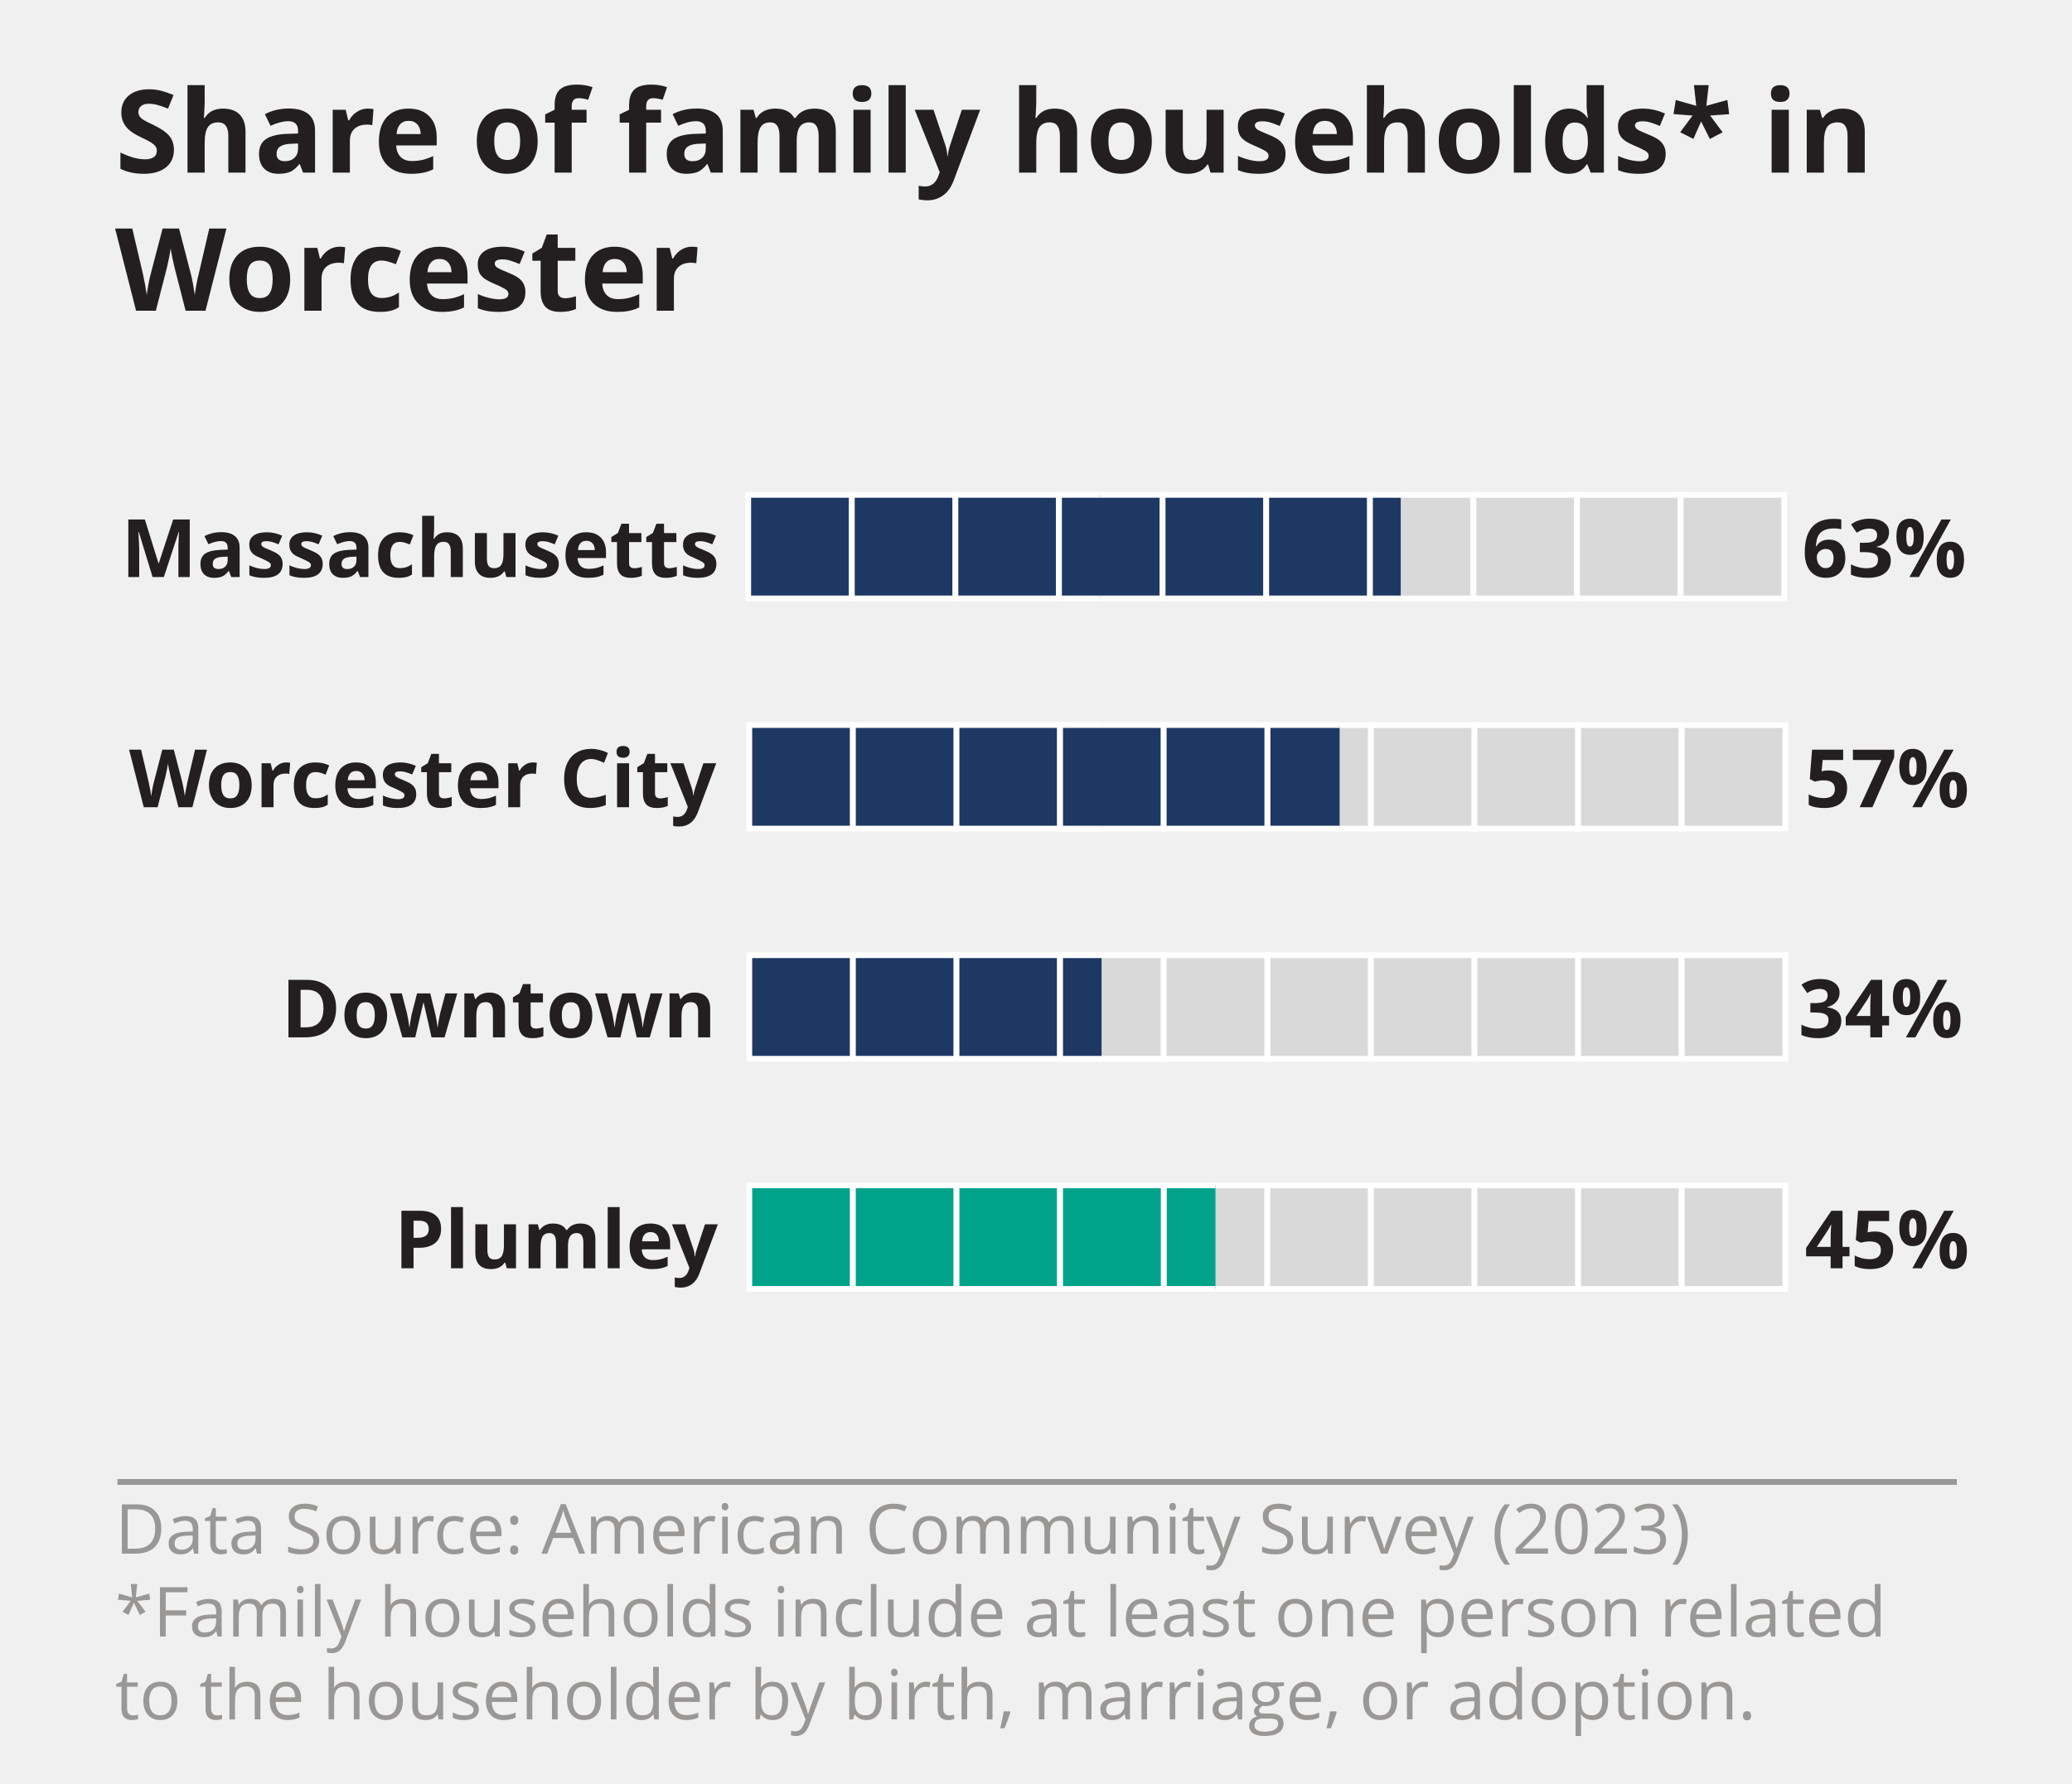
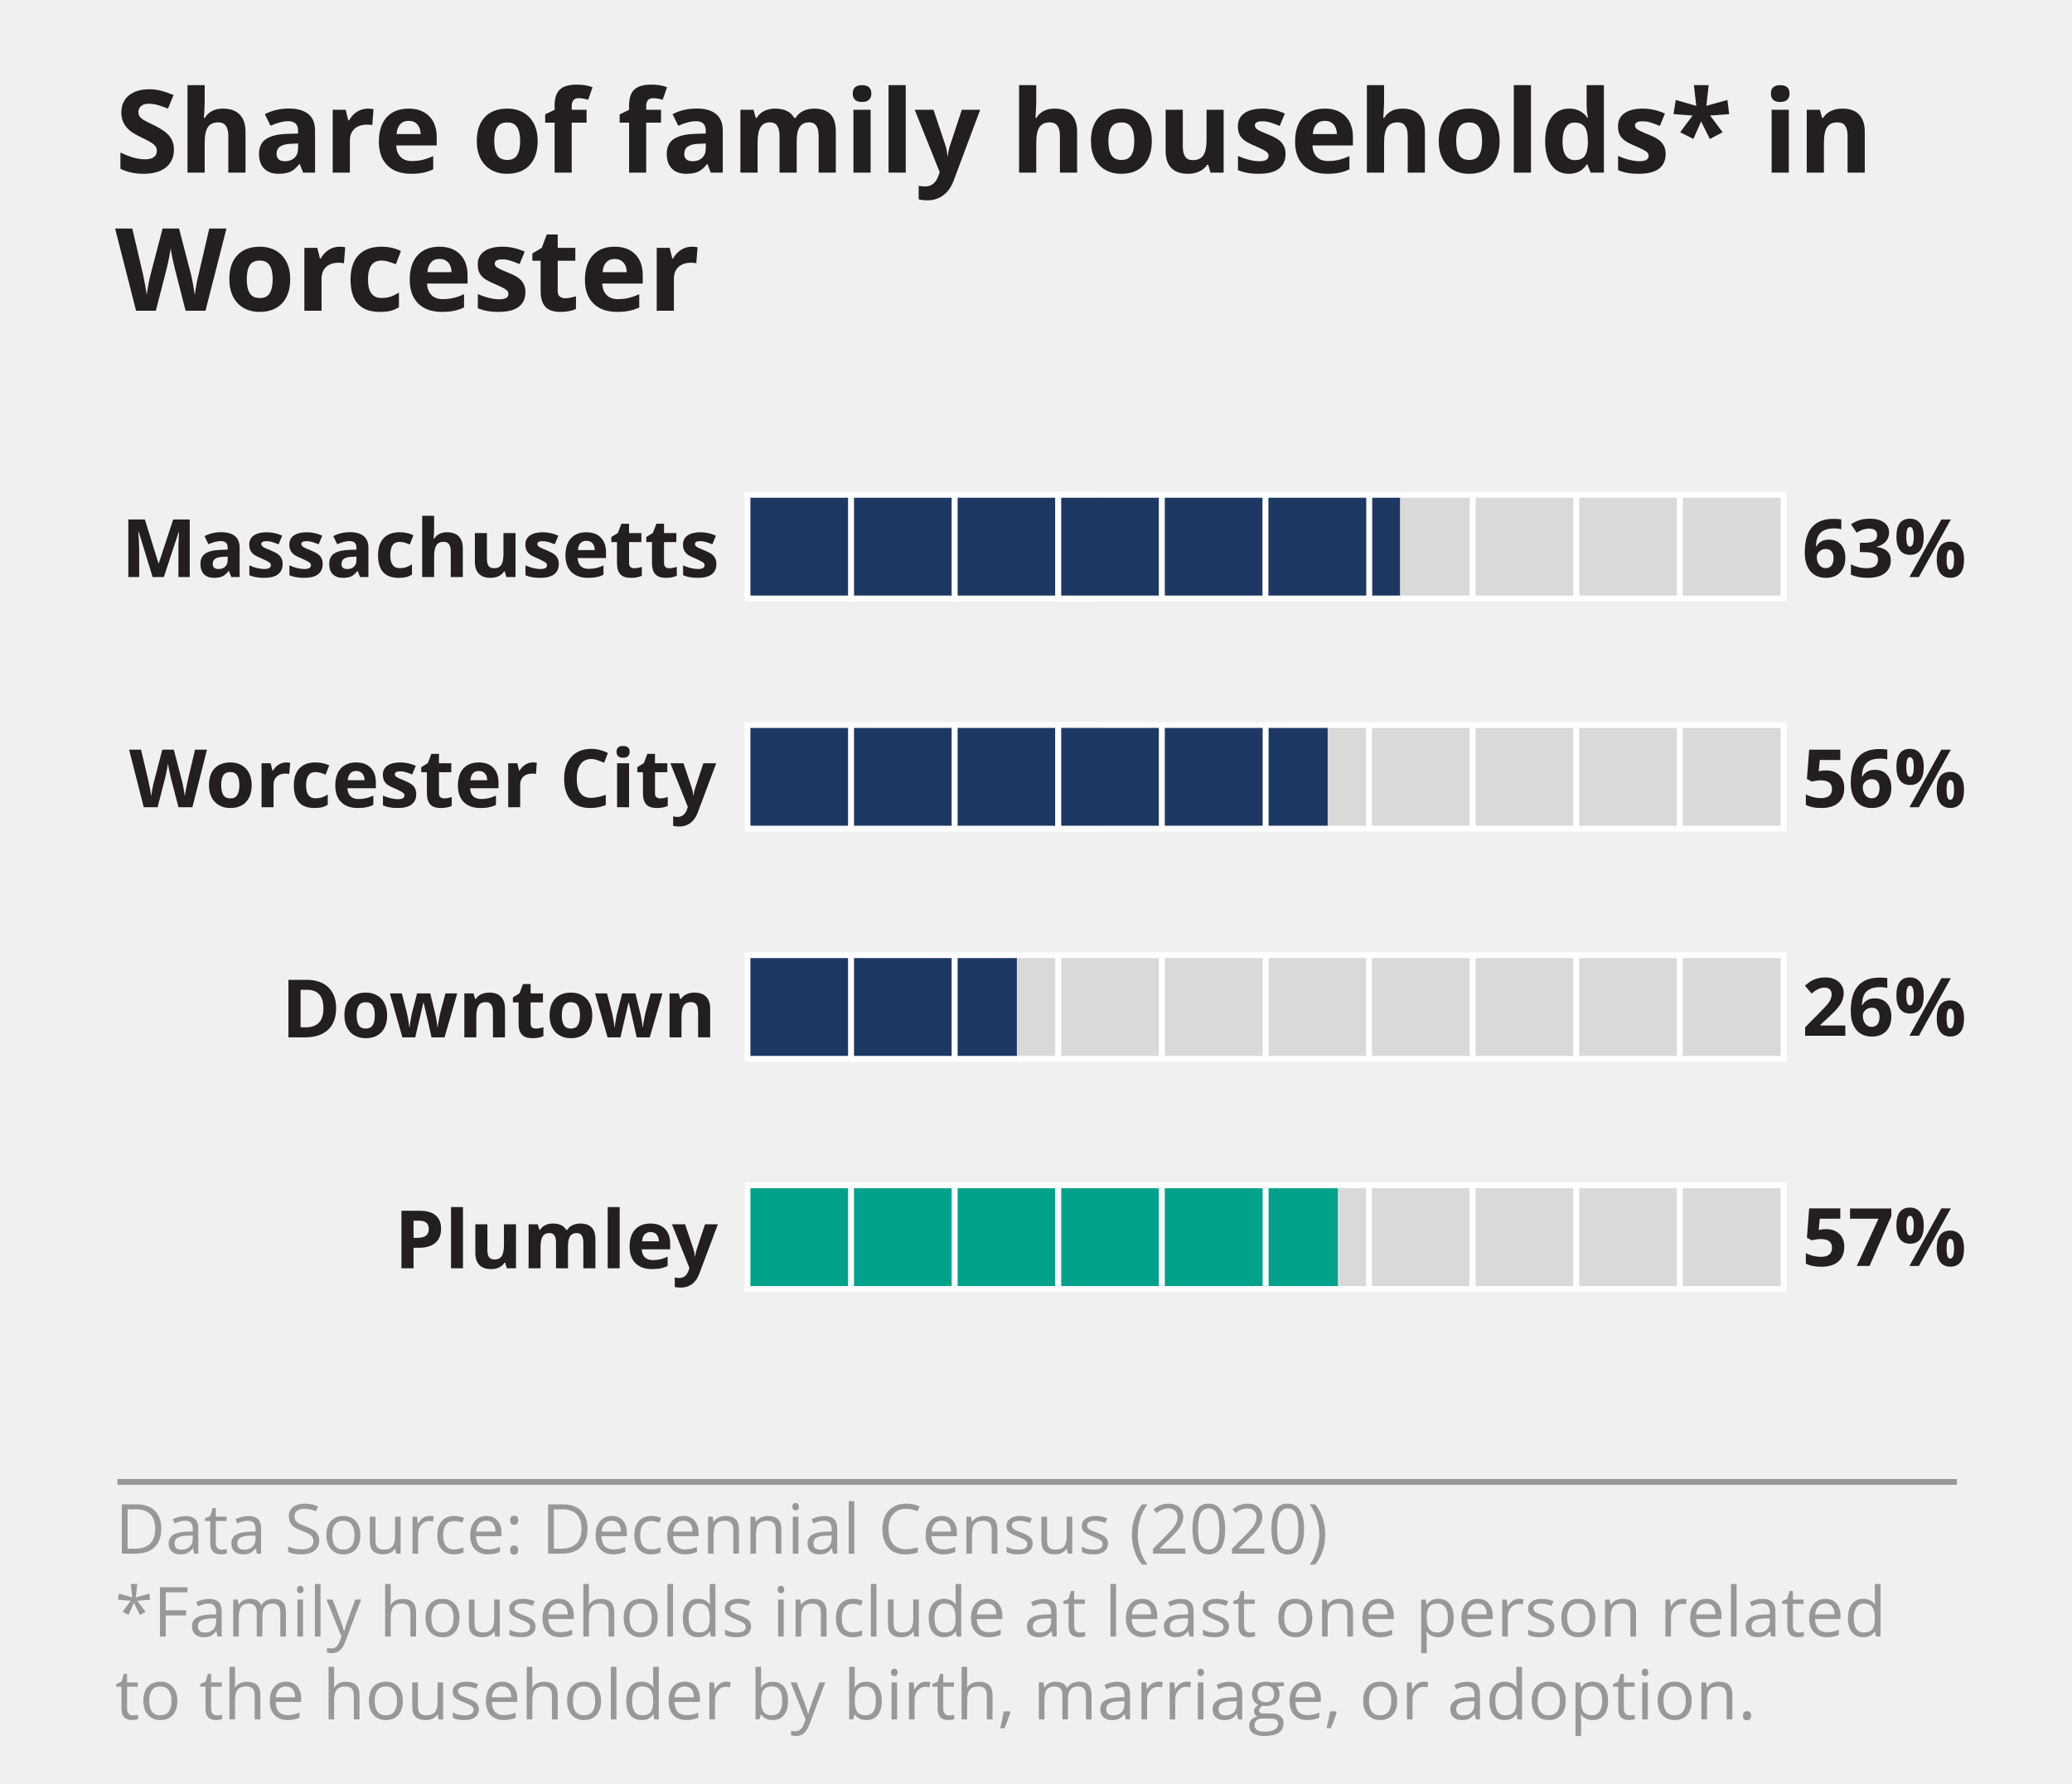
<svg xmlns="http://www.w3.org/2000/svg" id="Layer_1" data-name="Layer 1" viewBox="0 0 360 310">
  <defs>
    <style>
      .cls-1 {
        fill: #d9d9d9;
      }

      .cls-1, .cls-2, .cls-3 {
        stroke: #fff;
      }

      .cls-1, .cls-2, .cls-3, .cls-4 {
        stroke-miterlimit: 10;
      }

      .cls-2 {
        fill: #1e3864;
      }

      .cls-3 {
        fill: #00a28a;
      }

      .cls-5 {
        font-size: 14px;
      }

      .cls-5, .cls-6 {
        fill: #231f20;
        font-family: OpenSans-Bold, 'Open Sans';
        font-weight: 700;
      }

      .cls-7 {
        fill: #9a9896;
        font-family: OpenSans, 'Open Sans';
        font-size: 12px;
      }

      .cls-6 {
        font-size: 20px;
      }

      .cls-4 {
        fill: none;
        stroke: #9a9896;
      }
    </style>
  </defs>
  <text class="cls-6" transform="translate(20 30)">
    <tspan x="0" y="0">Share of family households* in </tspan>
    <tspan x="0" y="24">Worcester</tspan>
  </text>
  <text class="cls-5" transform="translate(22.43 140.28)">
    <tspan x="0" y="0">Worcester City</tspan>
  </text>
  <text class="cls-5" transform="translate(48.85 180.28)">
    <tspan x="0" y="0">Downtown</tspan>
  </text>
  <text class="cls-5" transform="translate(68.48 220.41)">
    <tspan x="0" y="0">Plumley</tspan>
  </text>
-   <text class="cls-5" transform="translate(313.57 220.41)">
-     <tspan x="0" y="0">45%</tspan>
-   </text>
-   <text class="cls-5" transform="translate(312.46 180.28)">
-     <tspan x="0" y="0">34%</tspan>
-   </text>
-   <text class="cls-5" transform="translate(313.57 140.28)">
-     <tspan x="0" y="0">57%</tspan>
+   <text class="cls-5" transform="translate(313.07 140.28)">
+     <tspan x="0" y="0">56%</tspan>
  </text>
  <text class="cls-5" transform="translate(313.07 100.28)">
    <tspan x="0" y="0">63%</tspan>
  </text>
  <text class="cls-5" transform="translate(21.03 100.28)">
    <tspan x="0" y="0">Massachusetts</tspan>
  </text>
  <g>
-     <rect class="cls-3" x="130.19" y="206" width="18" height="18" />
-     <rect class="cls-3" x="148.19" y="206" width="18" height="18" />
-     <rect class="cls-3" x="166.19" y="206" width="18" height="18" />
-     <rect class="cls-3" x="184.19" y="206" width="18" height="18" />
-     <polyline class="cls-1" points="211.19 206 220.19 206 220.19 224 211.19 224" />
-     <polyline class="cls-3" points="211.19 224 202.19 224 202.19 206 211.19 206" />
-     <rect class="cls-1" x="220.19" y="206" width="18" height="18" />
-     <rect class="cls-1" x="238.19" y="206" width="18" height="18" />
-     <rect class="cls-1" x="256.19" y="206" width="18" height="18" />
-     <rect class="cls-1" x="274.19" y="206" width="18" height="18" />
-     <rect class="cls-1" x="292.19" y="206" width="18" height="18" />
-     <rect class="cls-3" x="184.19" y="206" width="18" height="18" />
-   </g>
-   <g>
-     <rect class="cls-2" x="130.19" y="166" width="18" height="18" />
-     <rect class="cls-2" x="148.19" y="166" width="18" height="18" />
-     <rect class="cls-2" x="166.19" y="166" width="18" height="18" />
-     <rect class="cls-2" x="184.19" y="166" width="18" height="18" />
-     <rect class="cls-1" x="220.19" y="166" width="18" height="18" />
-     <rect class="cls-1" x="238.19" y="166" width="18" height="18" />
-     <rect class="cls-1" x="256.19" y="166" width="18" height="18" />
-     <rect class="cls-1" x="274.19" y="166" width="18" height="18" />
-     <rect class="cls-1" x="292.19" y="166" width="18" height="18" />
-     <polyline class="cls-2" points="191.39 184 184.19 184 184.19 166 191.39 166" />
-     <polyline class="cls-1" points="191.39 166 202.19 166 202.19 184 191.39 184" />
-     <rect class="cls-1" x="202.19" y="166" width="18" height="18" />
-   </g>
-   <g>
-     <rect class="cls-2" x="130.19" y="126" width="18" height="18" />
-     <rect class="cls-2" x="148.19" y="126" width="18" height="18" />
-     <rect class="cls-2" x="166.19" y="126" width="18" height="18" />
-     <rect class="cls-2" x="184.19" y="126" width="18" height="18" />
-     <polyline class="cls-2" points="232.79 144 220.19 144 220.19 126 232.79 126" />
-     <polyline class="cls-1" points="232.79 126 238.19 126 238.19 144 232.79 144" />
-     <rect class="cls-1" x="238.19" y="126" width="18" height="18" />
-     <rect class="cls-1" x="256.19" y="126" width="18" height="18" />
-     <rect class="cls-1" x="274.19" y="126" width="18" height="18" />
-     <rect class="cls-1" x="292.19" y="126" width="18" height="18" />
-     <polyline class="cls-2" points="191.39 144 184.19 144 184.19 126 191.39 126" />
-     <rect class="cls-2" x="202.19" y="126" width="18" height="18" />
-   </g>
-   <g>
-     <rect class="cls-2" x="130" y="86" width="18" height="18" />
-     <rect class="cls-2" x="148" y="86" width="18" height="18" />
-     <rect class="cls-2" x="166" y="86" width="18" height="18" />
-     <rect class="cls-2" x="184" y="86" width="18" height="18" />
-     <polyline class="cls-2" points="243.4 104 238 104 238 86 243.4 86" />
-     <polyline class="cls-1" points="243.4 86 256 86 256 104 243.4 104" />
-     <rect class="cls-1" x="256" y="86" width="18" height="18" />
-     <rect class="cls-1" x="274" y="86" width="18" height="18" />
-     <rect class="cls-1" x="292" y="86" width="18" height="18" />
-     <polyline class="cls-2" points="191.2 104 184 104 184 86 191.2 86" />
-     <rect class="cls-2" x="202" y="86" width="18" height="18" />
-     <rect class="cls-2" x="220" y="86" width="18" height="18" />
-   </g>
-   <g>
    <text class="cls-7" transform="translate(20 270)">
-       <tspan x="0" y="0">Data Source: American Community Survey (2023)</tspan>
+       <tspan x="0" y="0">Data Source: Decennial Census (2020)</tspan>
      <tspan x="0" y="14.4">*Family households include at least one person related </tspan>
      <tspan x="0" y="28.8">to the householder by birth, marriage, or adoption. </tspan>
    </text>
    <line class="cls-4" x1="20.41" y1="257.54" x2="340" y2="257.54" />
  </g>
+   <g>
+     <rect class="cls-2" x="129.88" y="86" width="18" height="18" />
+     <rect class="cls-2" x="147.88" y="86" width="18" height="18" />
+     <rect class="cls-2" x="165.88" y="86" width="18" height="18" />
+     <rect class="cls-2" x="183.88" y="86" width="18" height="18" />
+     <polyline class="cls-2" points="243.28 104 237.88 104 237.88 86 243.28 86" />
+     <polyline class="cls-1" points="243.28 86 255.88 86 255.88 104 243.28 104" />
+     <rect class="cls-1" x="255.88" y="86" width="18" height="18" />
+     <rect class="cls-1" x="273.88" y="86" width="18" height="18" />
+     <rect class="cls-1" x="291.88" y="86" width="18" height="18" />
+     <polyline class="cls-2" points="191.08 104 183.88 104 183.88 86 191.08 86" />
+     <rect class="cls-2" x="201.88" y="86" width="18" height="18" />
+     <rect class="cls-2" x="219.88" y="86" width="18" height="18" />
+   </g>
+   <g>
+     <rect class="cls-2" x="129.88" y="126" width="18" height="18" />
+     <rect class="cls-2" x="147.88" y="126" width="18" height="18" />
+     <rect class="cls-2" x="165.88" y="126" width="18" height="18" />
+     <rect class="cls-2" x="183.88" y="126" width="18" height="18" />
+     <polyline class="cls-2" points="230.68 144 219.88 144 219.88 126 230.68 126" />
+     <polyline class="cls-1" points="230.68 126 237.88 126 237.88 144 230.68 144" />
+     <rect class="cls-1" x="237.88" y="126" width="18" height="18" />
+     <rect class="cls-1" x="255.88" y="126" width="18" height="18" />
+     <rect class="cls-1" x="273.88" y="126" width="18" height="18" />
+     <rect class="cls-1" x="291.88" y="126" width="18" height="18" />
+     <polyline class="cls-2" points="191.08 144 183.88 144 183.88 126 191.08 126" />
+     <rect class="cls-2" x="201.88" y="126" width="18" height="18" />
+   </g>
+   <g>
+     <rect class="cls-2" x="129.88" y="166" width="18" height="18" />
+     <rect class="cls-2" x="147.88" y="166" width="18" height="18" />
+     <polyline class="cls-2" points="176.68 184 165.88 184 165.88 166 176.68 166" />
+     <polyline class="cls-1" points="176.68 166 183.88 166 183.88 184 176.68 184" />
+     <rect class="cls-1" x="183.88" y="166" width="18" height="18" />
+     <rect class="cls-1" x="219.88" y="166" width="18" height="18" />
+     <rect class="cls-1" x="237.88" y="166" width="18" height="18" />
+     <rect class="cls-1" x="255.88" y="166" width="18" height="18" />
+     <rect class="cls-1" x="273.88" y="166" width="18" height="18" />
+     <rect class="cls-1" x="291.88" y="166" width="18" height="18" />
+     <rect class="cls-1" x="201.88" y="166" width="18" height="18" />
+   </g>
+   <g>
+     <rect class="cls-3" x="129.88" y="206" width="18" height="18" />
+     <rect class="cls-3" x="147.88" y="206" width="18" height="18" />
+     <rect class="cls-3" x="165.88" y="206" width="18" height="18" />
+     <rect class="cls-3" x="183.88" y="206" width="18" height="18" />
+     <polyline class="cls-3" points="232.48 224 219.88 224 219.88 206 232.48 206" />
+     <polyline class="cls-1" points="232.48 206 237.88 206 237.88 224 232.48 224" />
+     <rect class="cls-1" x="237.88" y="206" width="18" height="18" />
+     <rect class="cls-1" x="255.88" y="206" width="18" height="18" />
+     <rect class="cls-1" x="273.88" y="206" width="18" height="18" />
+     <rect class="cls-1" x="291.88" y="206" width="18" height="18" />
+     <rect class="cls-3" x="183.88" y="206" width="18" height="18" />
+     <rect class="cls-3" x="201.88" y="206" width="18" height="18" />
+   </g>
+   <text class="cls-5" transform="translate(313.07 220)">
+     <tspan x="0" y="0">57%</tspan>
+   </text>
+   <text class="cls-5" transform="translate(313.07 180)">
+     <tspan x="0" y="0">26%</tspan>
+   </text>
</svg>
